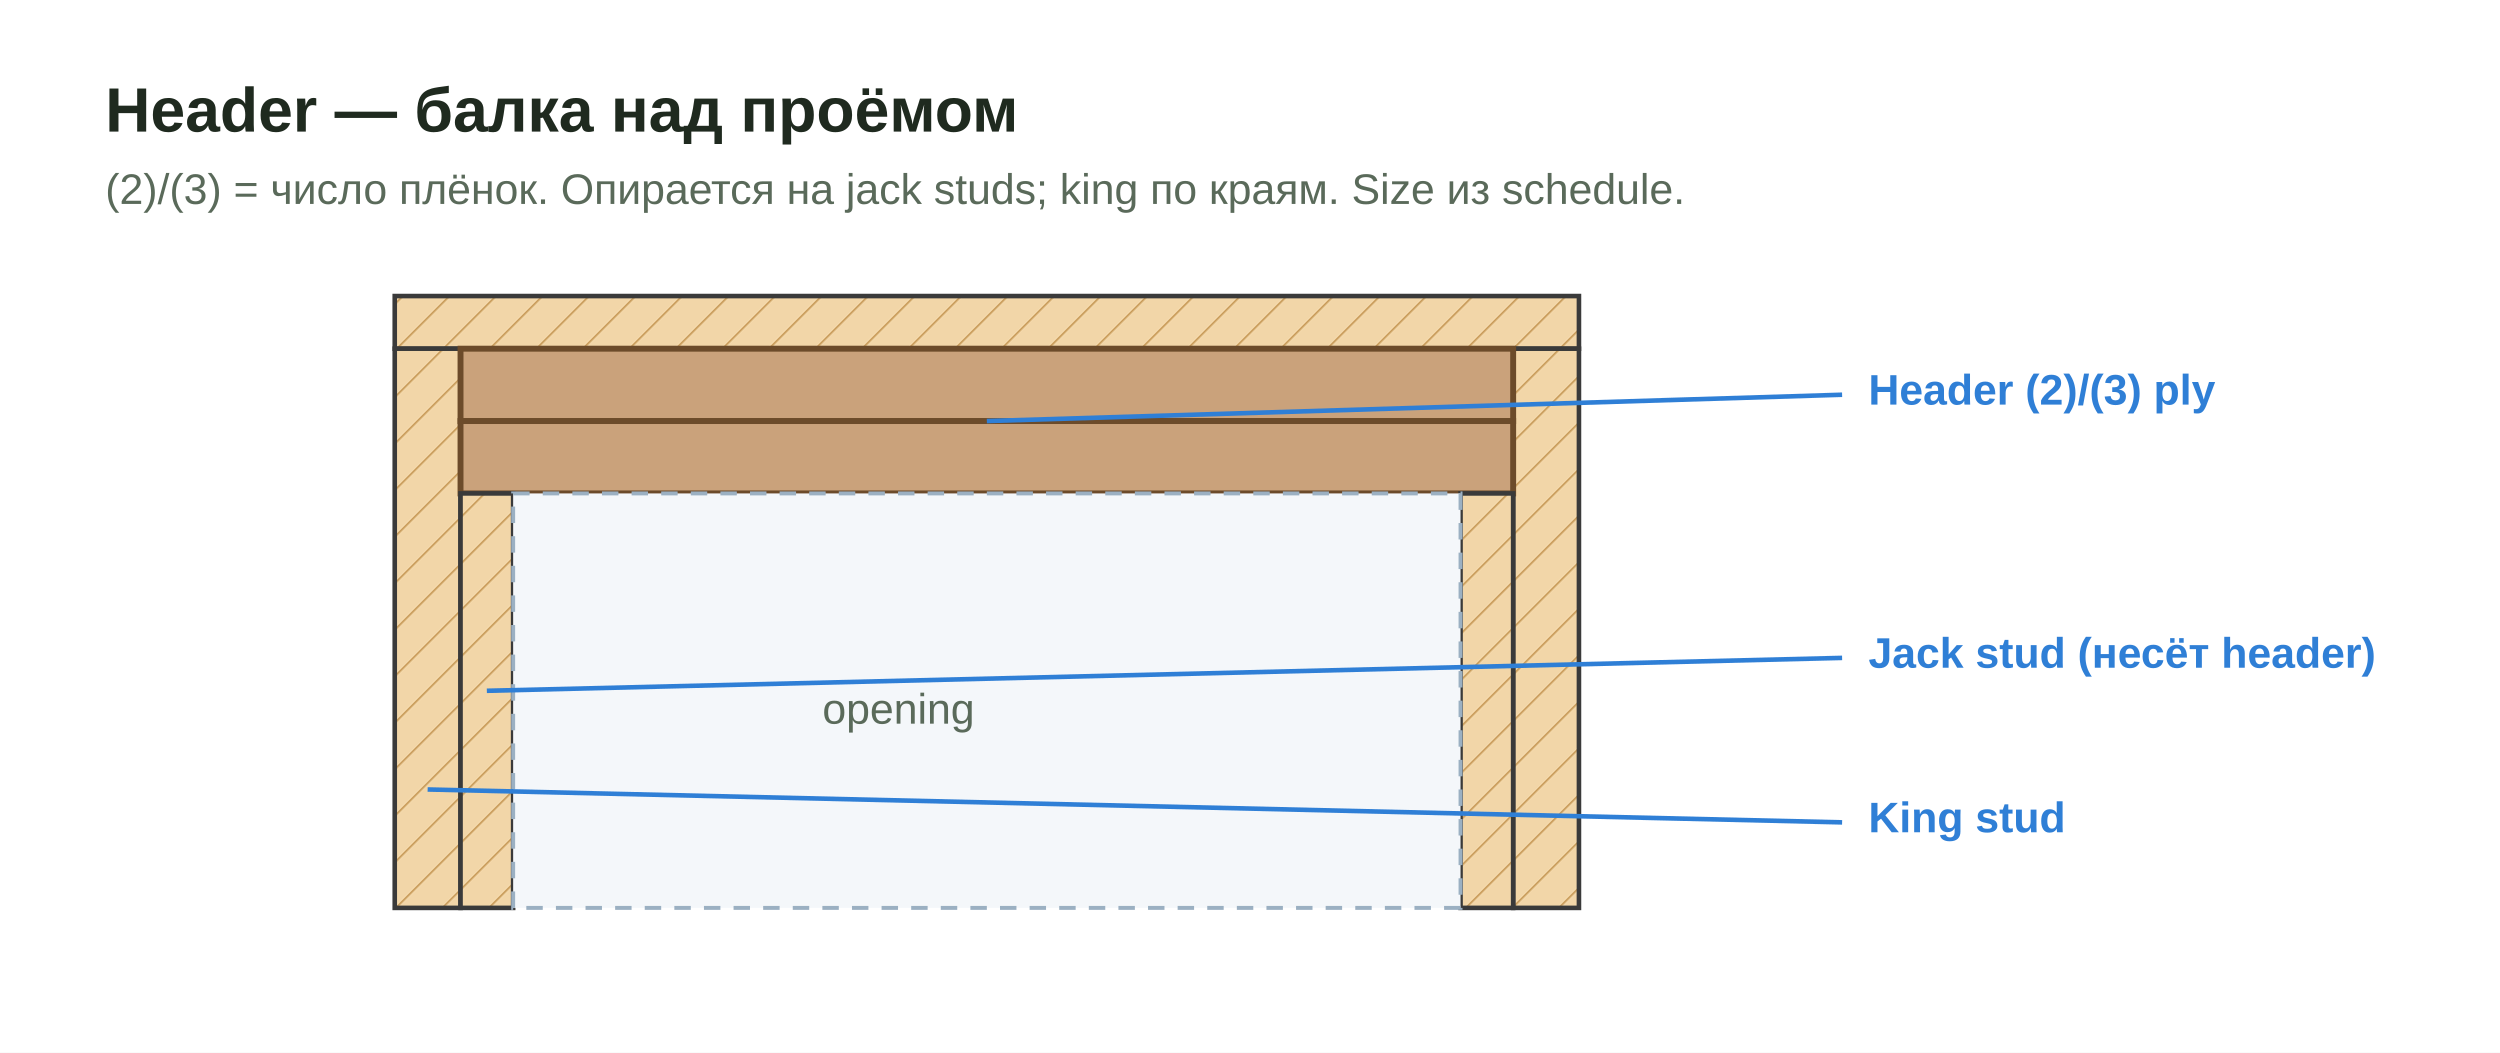
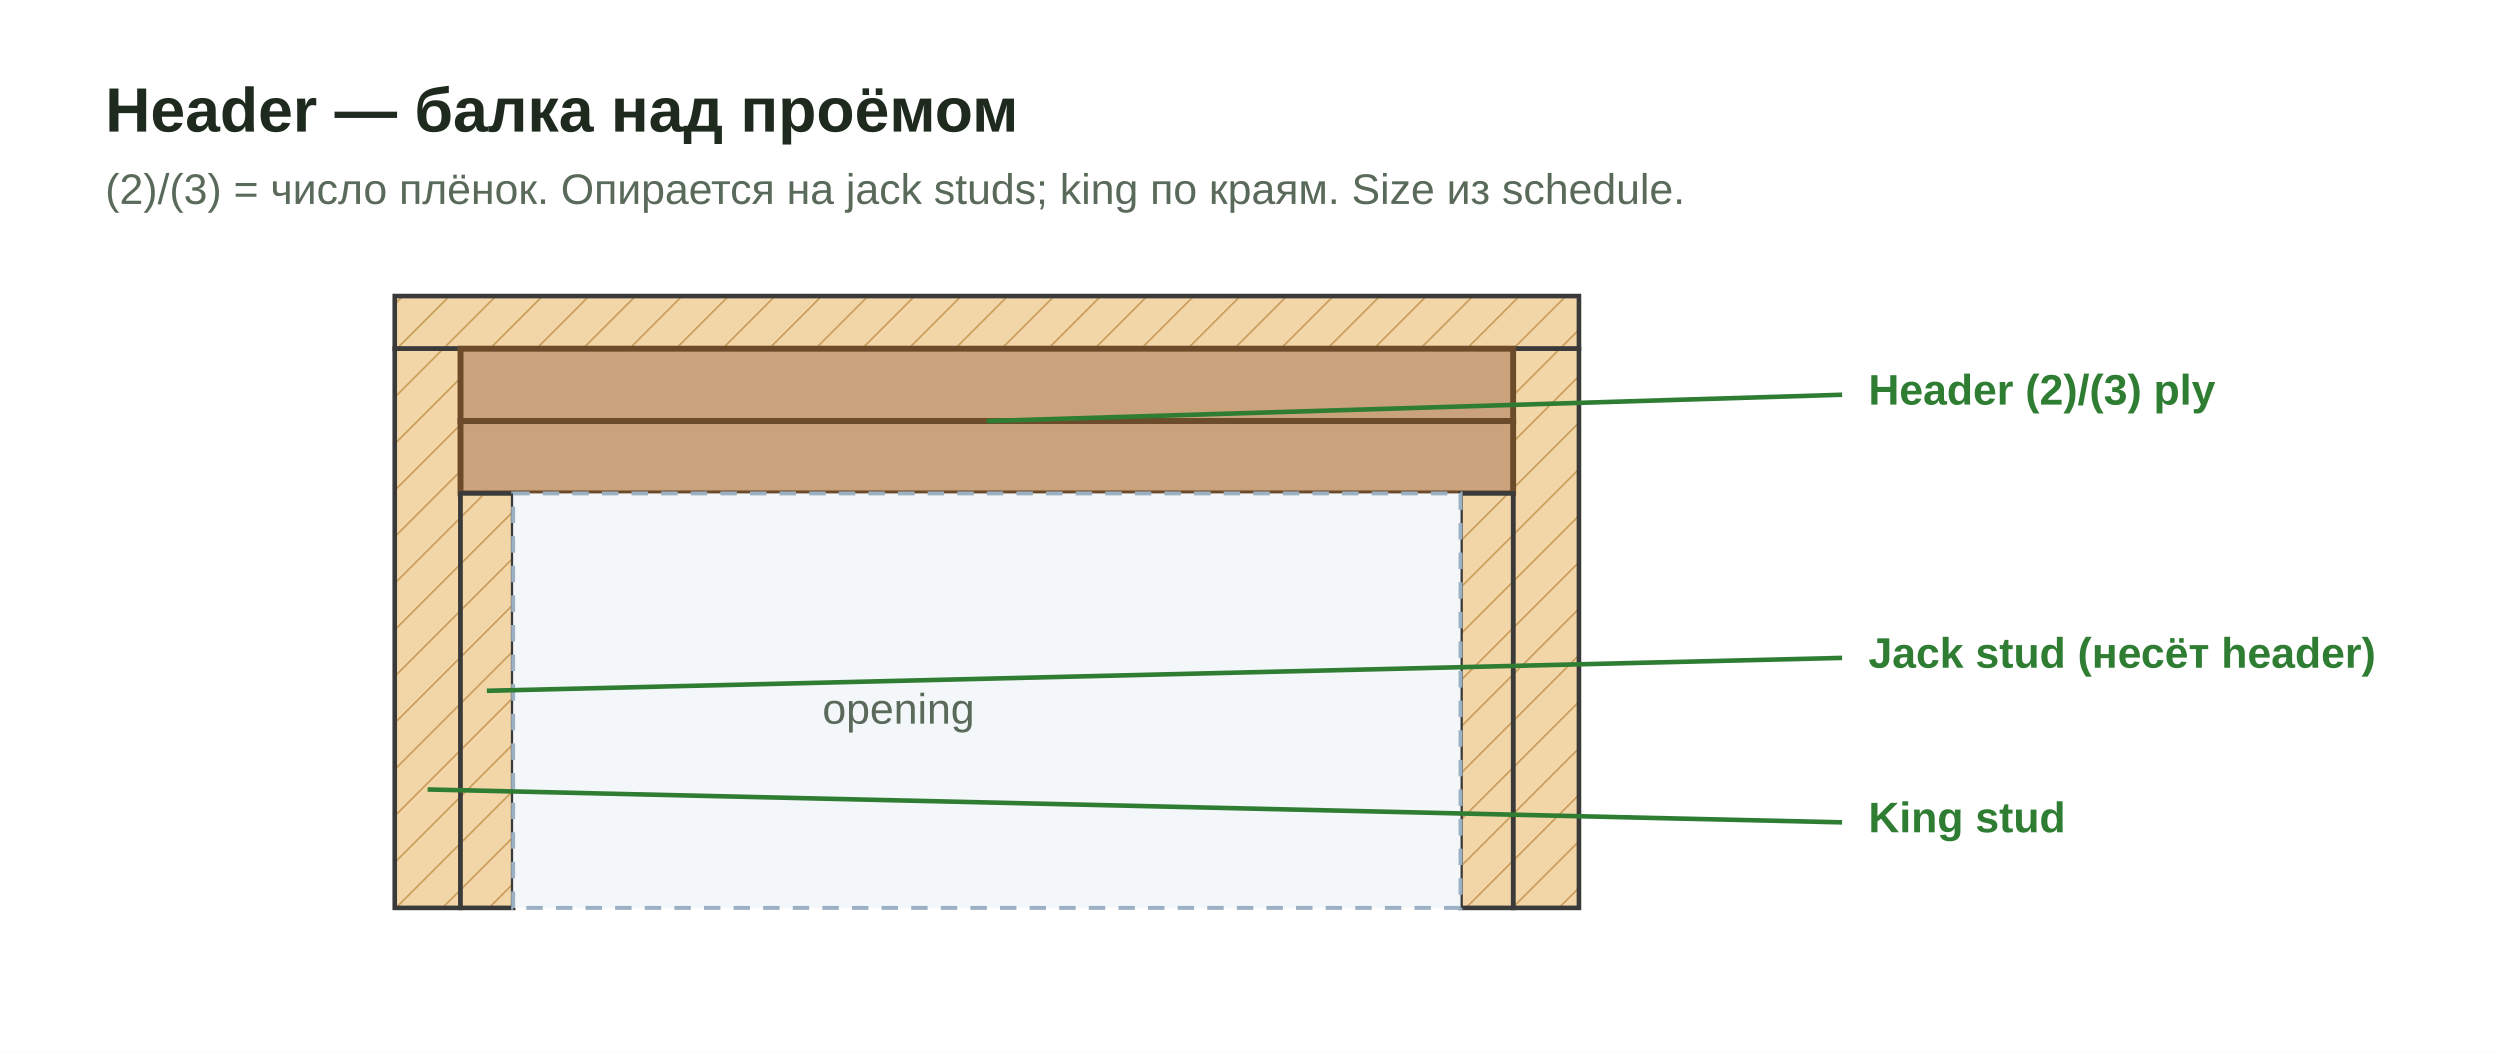
<svg xmlns="http://www.w3.org/2000/svg" viewBox="0 0 760 320" role="img" aria-labelledby="t">
  <defs>
    <pattern id="w" width="10" height="10" patternUnits="userSpaceOnUse" patternTransform="rotate(45)">
      <rect width="10" height="10" fill="#f2d6a8" />
      <line x1="0" y1="0" x2="0" y2="10" stroke="#c89b5a" stroke-width="1" />
    </pattern>
-     <style>.t{font:700 19px "Segoe UI",Arial,sans-serif;fill:#1f2a1f}.s{font:400 13px "Segoe UI",Arial,sans-serif;fill:#5a6a5a}.l{font:600 13px "Segoe UI",Arial,sans-serif;fill:#2f7fd6}.m{stroke:#3a3a3a;stroke-width:1.4;fill:url(#w)}</style>
+     <style>.t{font:700 19px "Segoe UI",Arial,sans-serif;fill:#1f2a1f}.s{font:400 13px "Segoe UI",Arial,sans-serif;fill:#5a6a5a}.l{font:600 13px "Segoe UI",Arial,sans-serif;fill:#2e7d32}.m{stroke:#3a3a3a;stroke-width:1.4;fill:url(#w)}</style>
  </defs>
  <rect width="760" height="320" fill="#fff" />
  <text class="t" x="32" y="40">Header — балка над проёмом</text>
  <text class="s" x="32" y="62">(2)/(3) = число плёнок. Опирается на jack studs; king по краям. Size из schedule.</text>
  <rect x="120" y="90" width="360" height="16" class="m" />
  <rect x="120" y="106" width="20" height="170" class="m" />
  <rect x="460" y="106" width="20" height="170" class="m" />
  <rect x="140" y="106" width="320" height="22" fill="#caa27b" stroke="#6c4b2a" stroke-width="1.8" />
  <rect x="140" y="128" width="320" height="22" fill="#caa27b" stroke="#6c4b2a" stroke-width="1.8" />
  <rect x="140" y="150" width="16" height="126" class="m" />
  <rect x="444" y="150" width="16" height="126" class="m" />
  <rect x="156" y="150" width="288" height="126" fill="#f4f7fa" stroke="#9bb0c2" stroke-width="1.2" stroke-dasharray="5 4" />
  <text class="s" x="250" y="220">opening</text>
-   <line x1="300" y1="128" x2="560" y2="120" stroke="#2f7fd6" stroke-width="1.4" />
+   <line x1="300" y1="128" x2="560" y2="120" stroke="#2e7d32" stroke-width="1.4" />
  <text class="l" x="568" y="123">Header (2)/(3) ply</text>
-   <line x1="148" y1="210" x2="560" y2="200" stroke="#2f7fd6" stroke-width="1.4" />
+   <line x1="148" y1="210" x2="560" y2="200" stroke="#2e7d32" stroke-width="1.4" />
  <text class="l" x="568" y="203">Jack stud (несёт header)</text>
-   <line x1="130" y1="240" x2="560" y2="250" stroke="#2f7fd6" stroke-width="1.4" />
+   <line x1="130" y1="240" x2="560" y2="250" stroke="#2e7d32" stroke-width="1.4" />
  <text class="l" x="568" y="253">King stud</text>
</svg>
